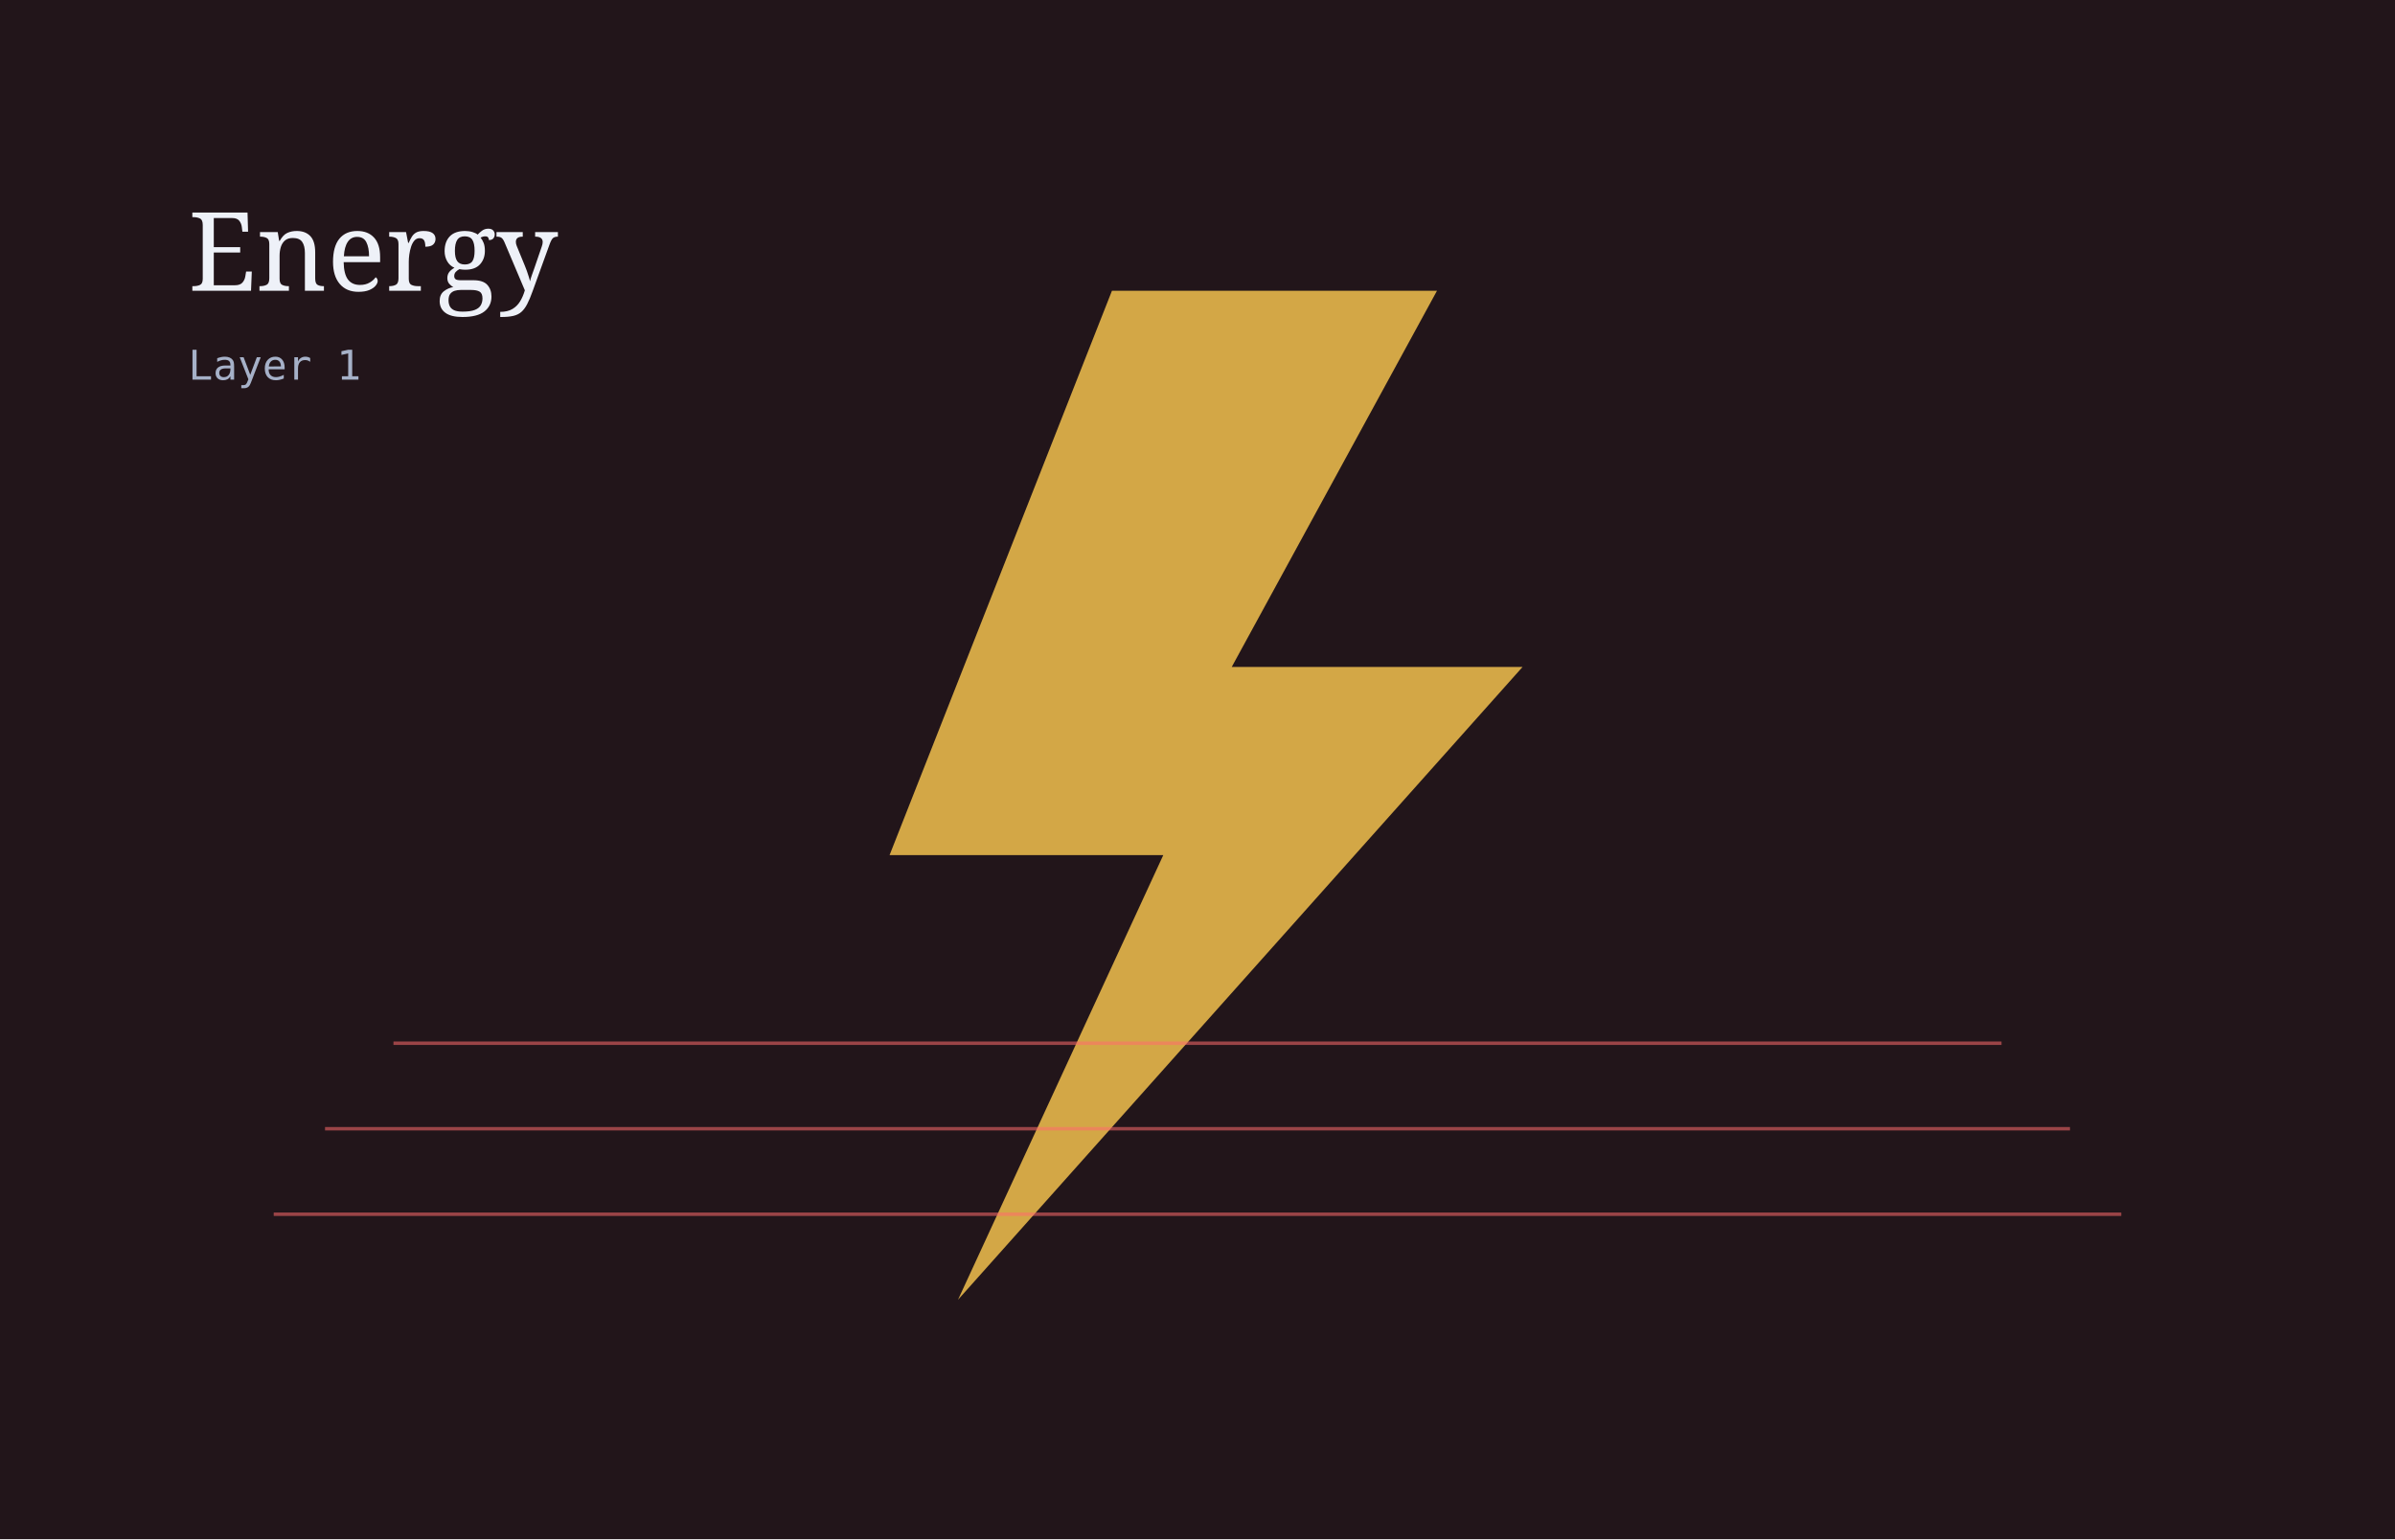
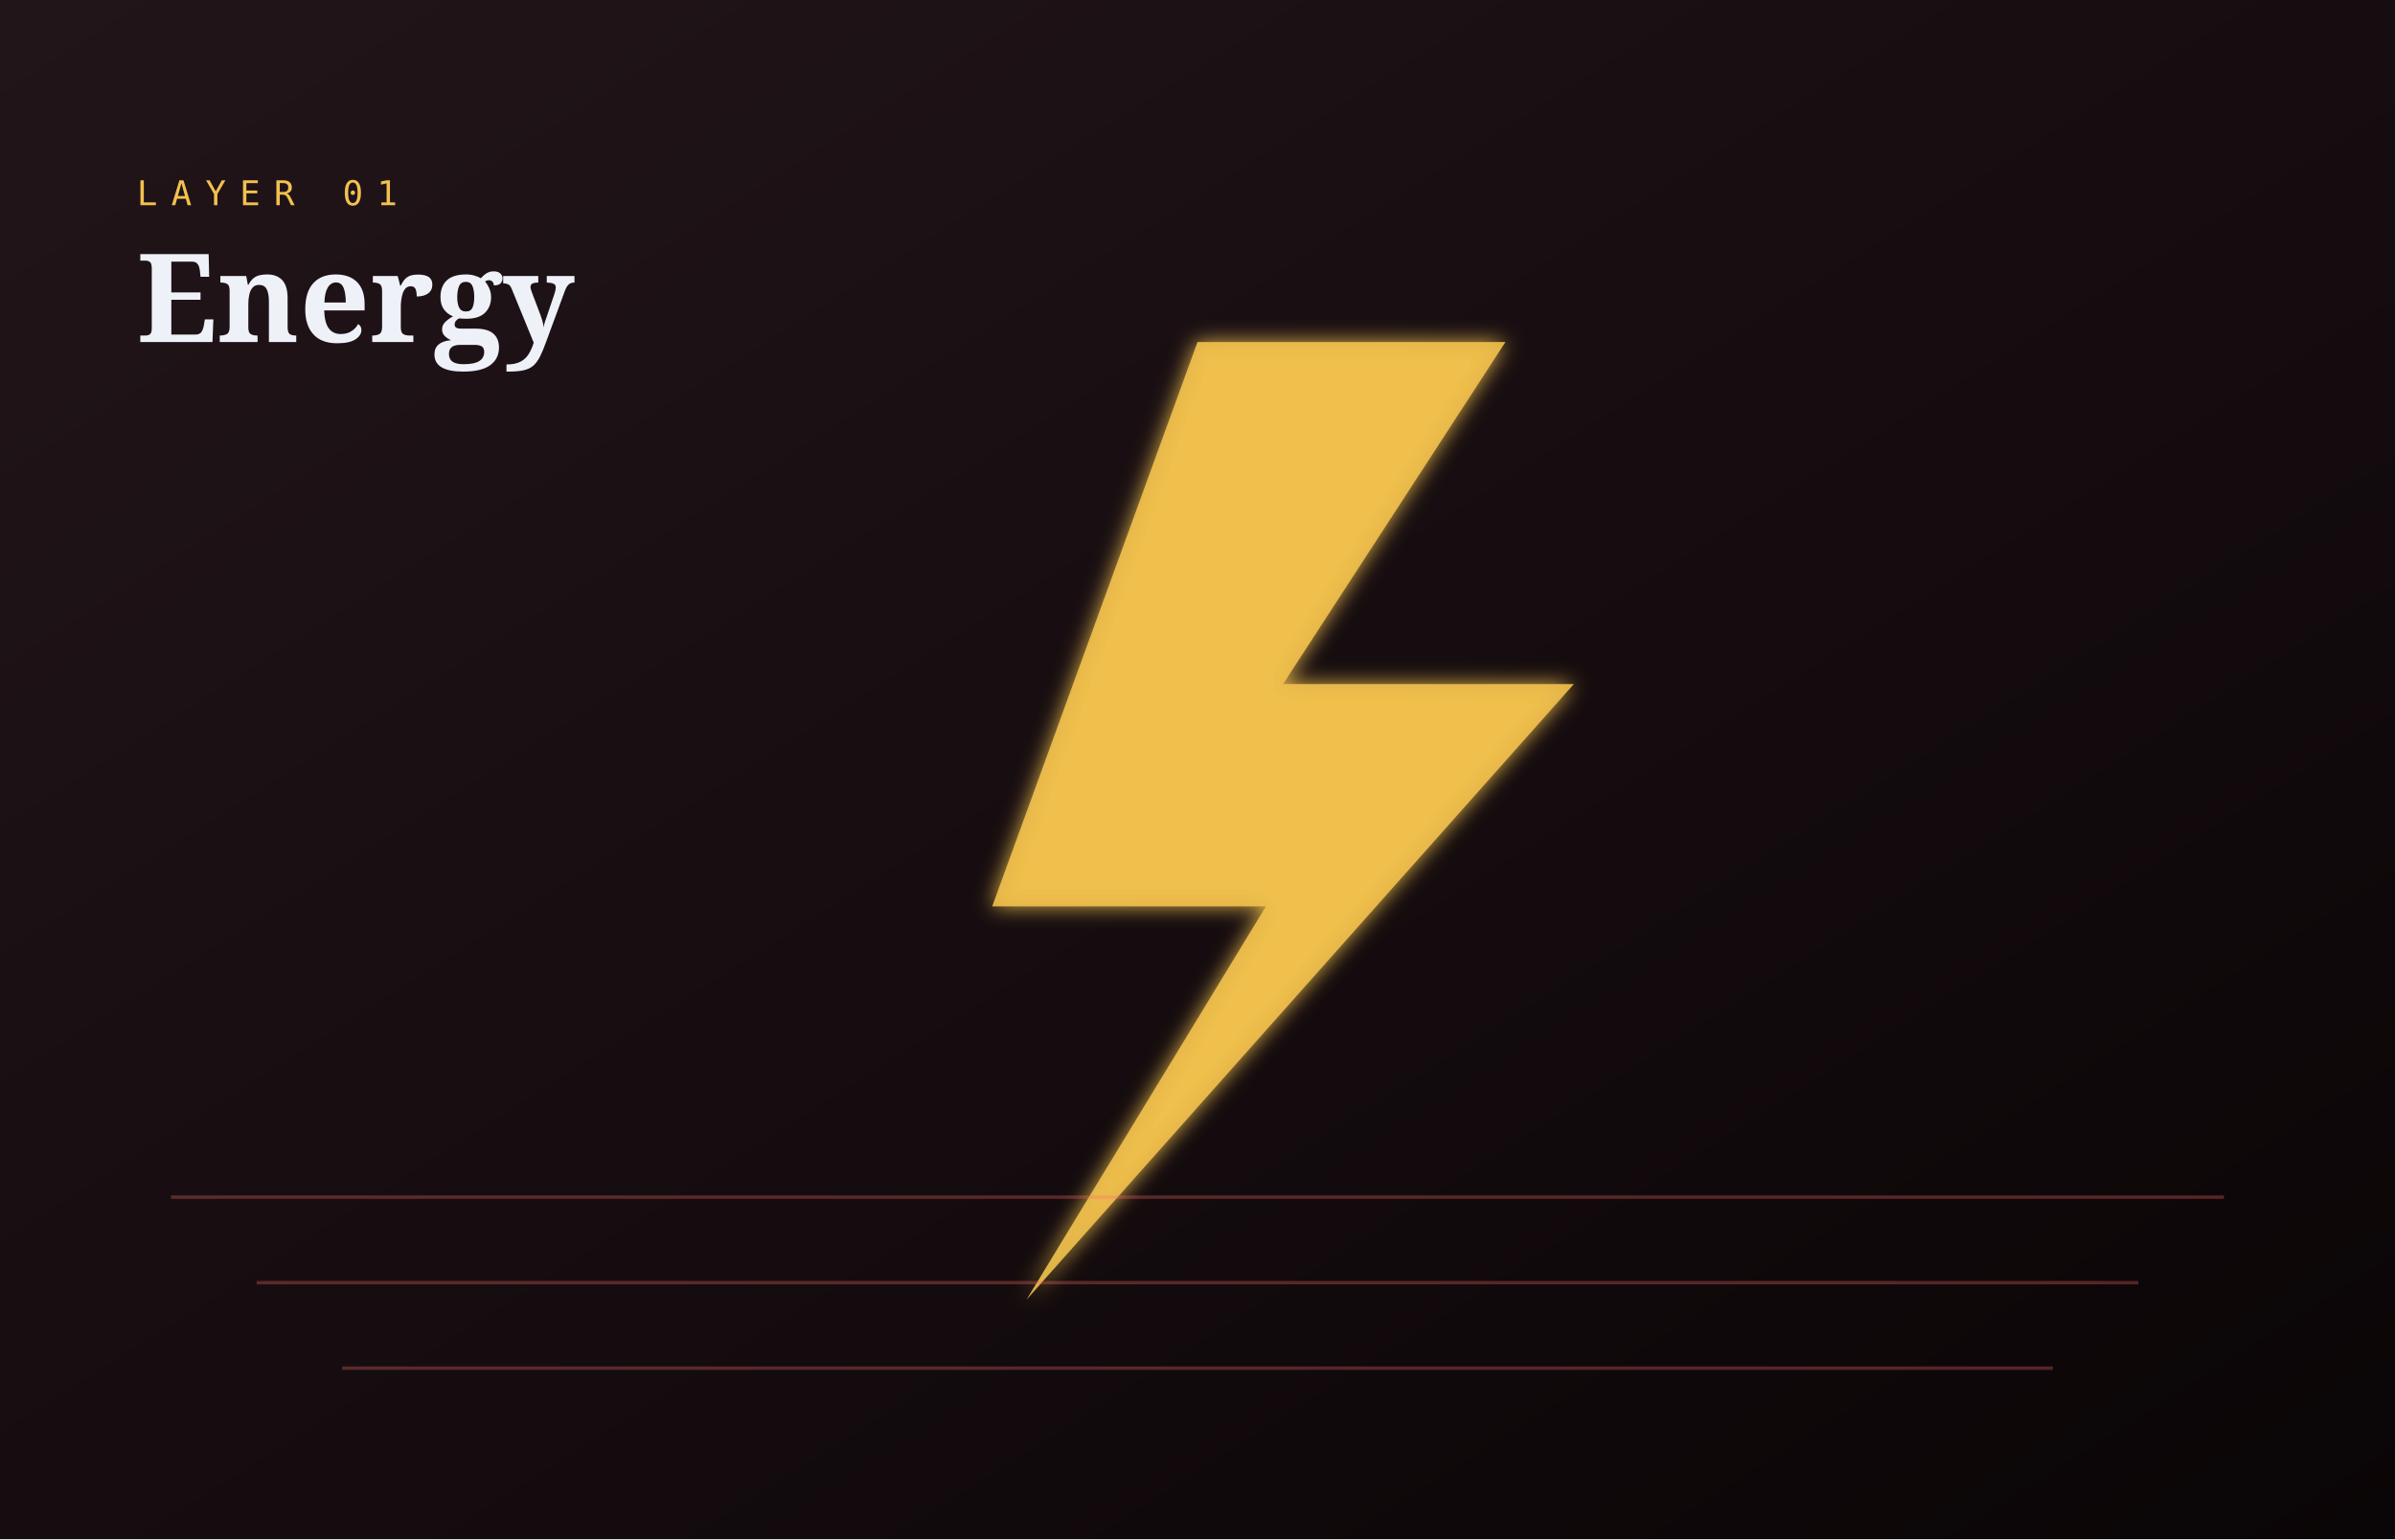
<svg xmlns="http://www.w3.org/2000/svg" viewBox="0 0 1400 900">
-   <rect width="1400" height="900" fill="#22151a" />
-   <polygon points="650,170 520,500 680,500 560,760 890,390 720,390 840,170" fill="#f2c14e" fill-opacity="0.85" />
-   <g stroke="#ff6b6b" stroke-width="2" opacity="0.55">
-     <line x1="160" y1="710" x2="1240" y2="710" />
-     <line x1="190" y1="660" x2="1210" y2="660" />
-     <line x1="230" y1="610" x2="1170" y2="610" />
+   <defs>
+     <linearGradient id="grad1" x1="0%" y1="0%" x2="100%" y2="100%">
+       <stop offset="0%" stop-color="#22151a" />
+       <stop offset="100%" stop-color="#0a0506" />
+     </linearGradient>
+     <filter id="glow">
+       <feGaussianBlur stdDeviation="6" result="blur" />
+       <feComposite in="SourceGraphic" in2="blur" operator="over" />
+     </filter>
+   </defs>
+   <rect width="1400" height="900" fill="url(#grad1)" />
+   <g transform="translate(700, 480)" filter="url(#glow)">
+     <polygon points="0,-280 -120,50 40,50 -100,280 220,-80 50,-80 180,-280" fill="#f2c14e" opacity="0.9" />
  </g>
-   <text x="110" y="170" fill="#eef1f8" font-family="Georgia,serif" font-size="64">Energy</text>
-   <text x="110" y="222" fill="#a6b1c8" font-family="monospace" font-size="24">Layer 1</text>
+   <g stroke="#ff6b6b" stroke-width="2" opacity="0.3">
+     <path d="M100 700 L 1300 700 M 150 750 L 1250 750 M 200 800 L 1200 800" fill="none" />
+   </g>
+   <text x="80" y="120" fill="#f2c14e" font-family="JetBrains Mono, monospace" font-size="20" letter-spacing="0.4em">LAYER 01</text>
+   <text x="80" y="200" fill="#eef1f8" font-family="Playfair Display, serif" font-size="72" font-weight="900">Energy</text>
</svg>
